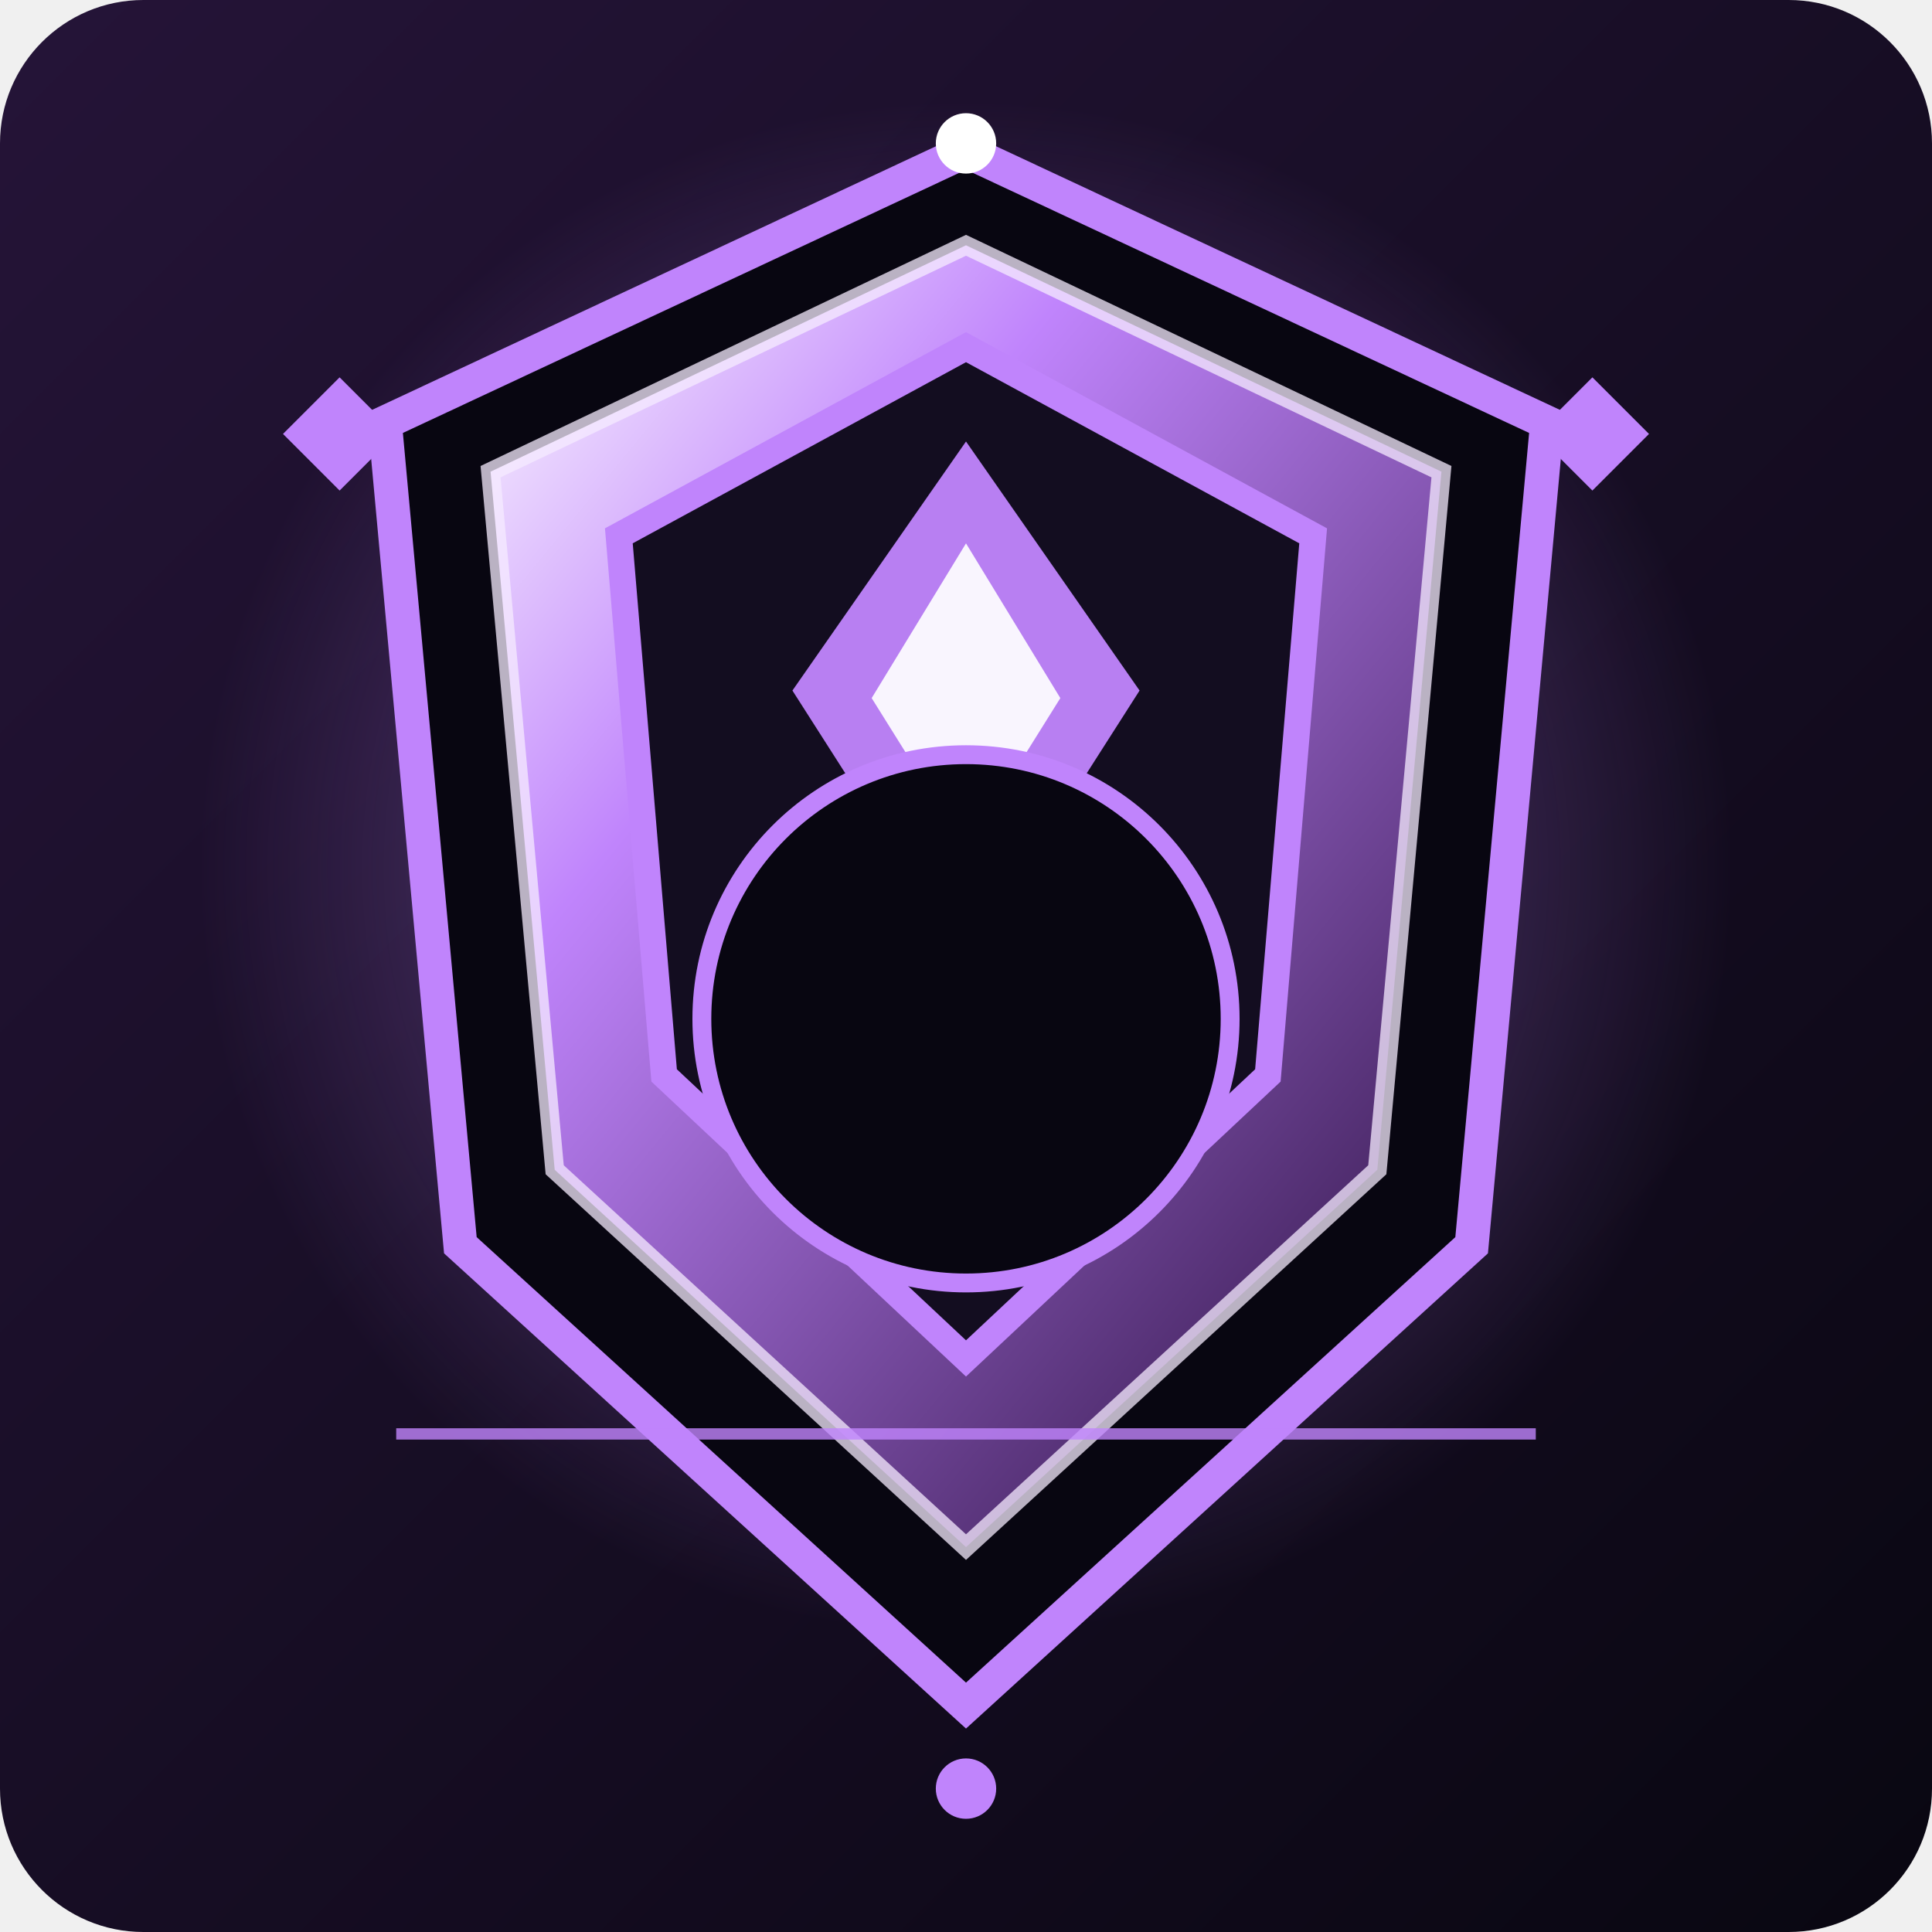
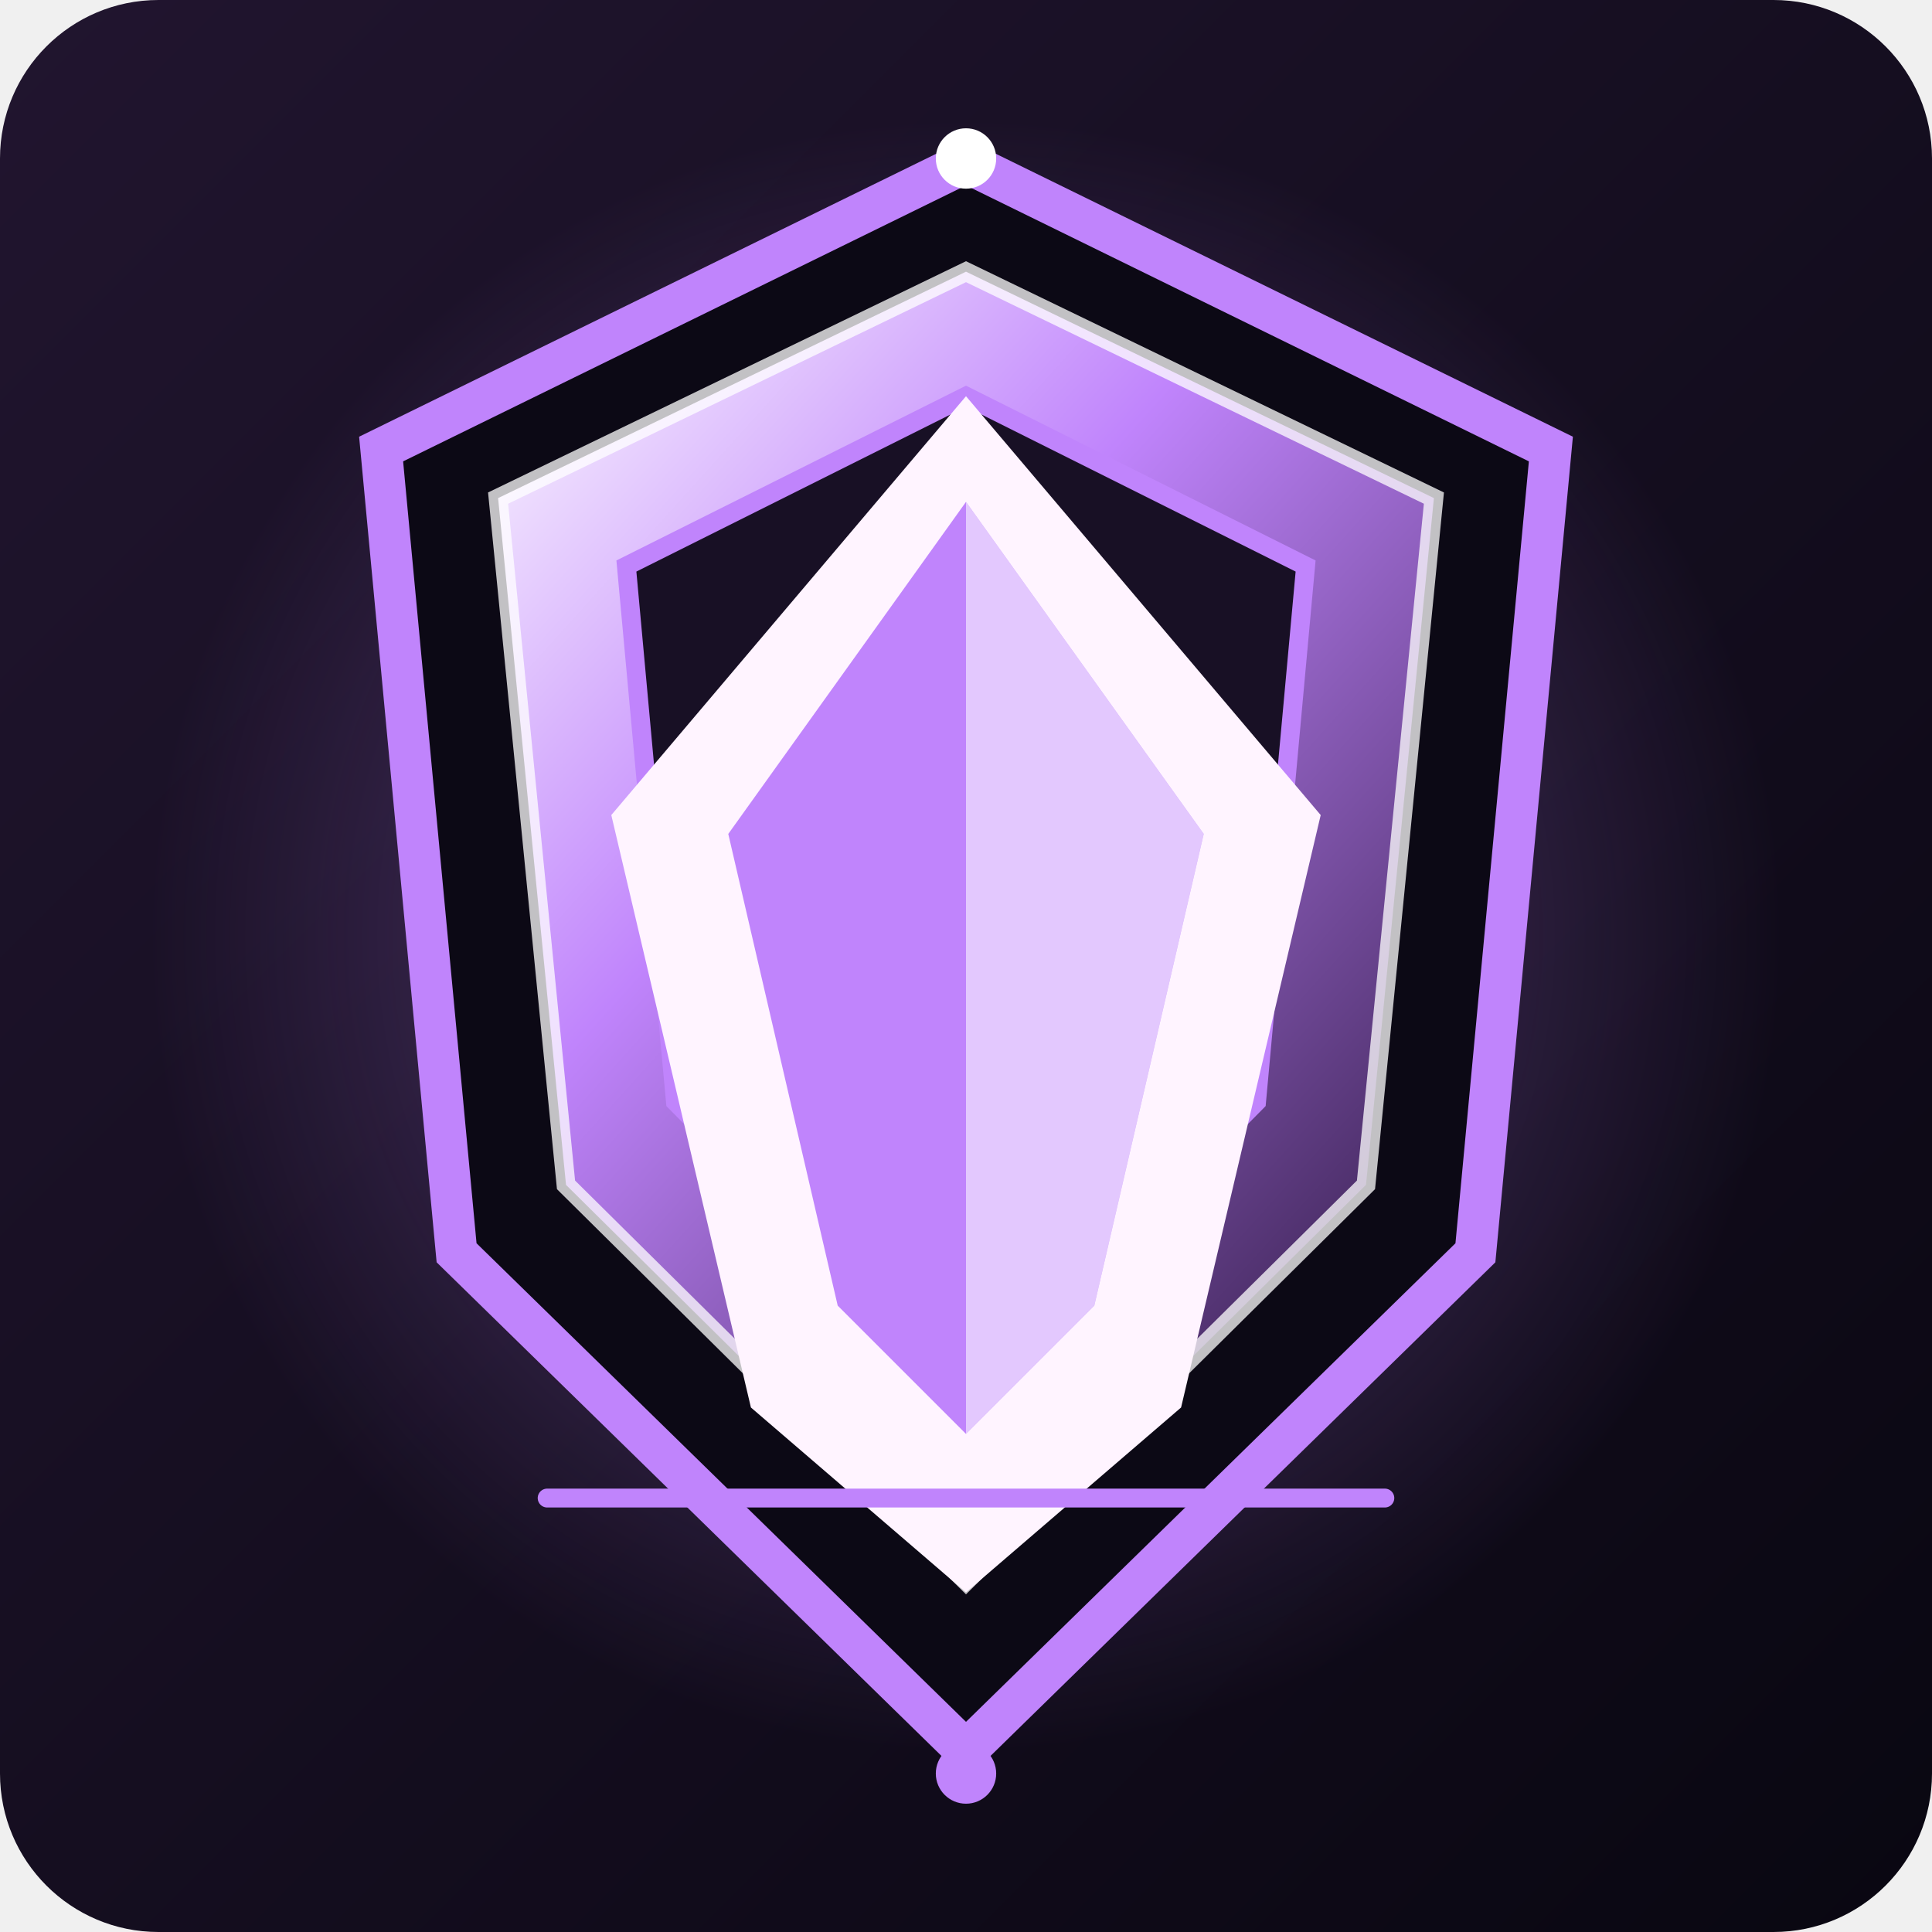
- <svg xmlns="http://www.w3.org/2000/svg" viewBox="0 0 512 512" role="img" aria-label="ARCANE rank emblem">
+ <svg xmlns="http://www.w3.org/2000/svg" viewBox="0 0 512 512" role="img" aria-label="lifesteal arcane rank artwork">
  <defs>
-     <linearGradient id="bg" x1="0" y1="0" x2="1" y2="1">
-       <stop stop-color="#251438" />
+     <linearGradient id="bg" x2="1" y2="1">
+       <stop stop-color="#21152f" />
      <stop offset="1" stop-color="#090711" />
    </linearGradient>
-     <linearGradient id="metal" x1="0" y1="0" x2="0.9" y2="1">
+     <linearGradient id="metal" x2="0.8" y2="1">
      <stop stop-color="#fff" />
-       <stop offset=".32" stop-color="#c084fc" />
-       <stop offset="1" stop-color="#301447" />
+       <stop offset=".4" stop-color="#c084fc" />
+       <stop offset="1" stop-color="#321b49" />
    </linearGradient>
    <radialGradient id="glow">
-       <stop stop-color="#c084fc" stop-opacity=".55" />
+       <stop stop-color="#c084fc" stop-opacity=".42" />
      <stop offset="1" stop-color="#c084fc" stop-opacity="0" />
    </radialGradient>
-     <filter id="shadow">
-       <feGaussianBlur stdDeviation="9" />
-     </filter>
  </defs>
-   <rect width="512" height="512" rx="38" fill="url(#bg)" />
-   <circle cx="256" cy="230" r="205" fill="url(#glow)" />
-   <path d="M256 40 410 112 390 330 256 452 122 330 102 112Z" fill="#080611" stroke="#c084fc" stroke-width="9" />
-   <path d="M256 65 382 125 365 310 256 410 147 310 130 125Z" fill="url(#metal)" stroke="#f5eaff" stroke-opacity=".75" stroke-width="5" />
-   <path d="M256 92 348 142 336 285 256 360 176 285 164 142Z" fill="#130d20" stroke="#c084fc" stroke-width="7" />
-   <path d="M256 117 302 183 256 255 210 183Z" fill="#c084fc" opacity=".95" />
-   <path d="M256 144 281 185 256 225 231 185Z" fill="#fff" opacity=".92" />
-   <circle cx="256" cy="270" r="70" fill="#080611" stroke="#c084fc" stroke-width="5" />
-   <path d="M105 380H407" stroke="#c084fc" stroke-width="3" opacity=".8" />
-   <path d="m90 100 15 15-15 15-15-15Zm332 0 15 15-15 15-15-15Z" fill="#c084fc" />
-   <circle cx="256" cy="38" r="8" fill="#fff" />
-   <circle cx="256" cy="474" r="8" fill="#c084fc" />
+   <rect width="512" height="512" rx="42" fill="url(#bg)" />
+   <circle cx="256" cy="248" r="218" fill="url(#glow)" />
+   <path d="M256 43 411 119 391 332 256 464 121 332 101 119Z" fill="#0c0915" stroke="#c084fc" stroke-width="11" />
+   <path d="M256 72 380 132 362 314 256 419 150 314 132 132Z" fill="url(#metal)" stroke="#fff" stroke-opacity=".75" stroke-width="5" />
+   <path d="M256 105 346 150 333 292 256 370 179 292 166 150Z" fill="#181025" stroke="#c084fc" stroke-width="5" />
+   <path d="m256 105 94 111-37 157-57 49-57-49-37-157Z" fill="#fff4ff" />
+   <path d="m256 133 63 88-29 125-34 34-34-34-29-125Z" fill="#c084fc" />
+   <path d="m256 133 0 247 34-34 29-125Z" fill="#fff" opacity=".55" />
+   <path d="M145 397H367" stroke="#c084fc" stroke-width="5" stroke-linecap="round" />
+   <circle cx="256" cy="42" r="8" fill="#fff" />
+   <circle cx="256" cy="470" r="8" fill="#c084fc" />
</svg>
